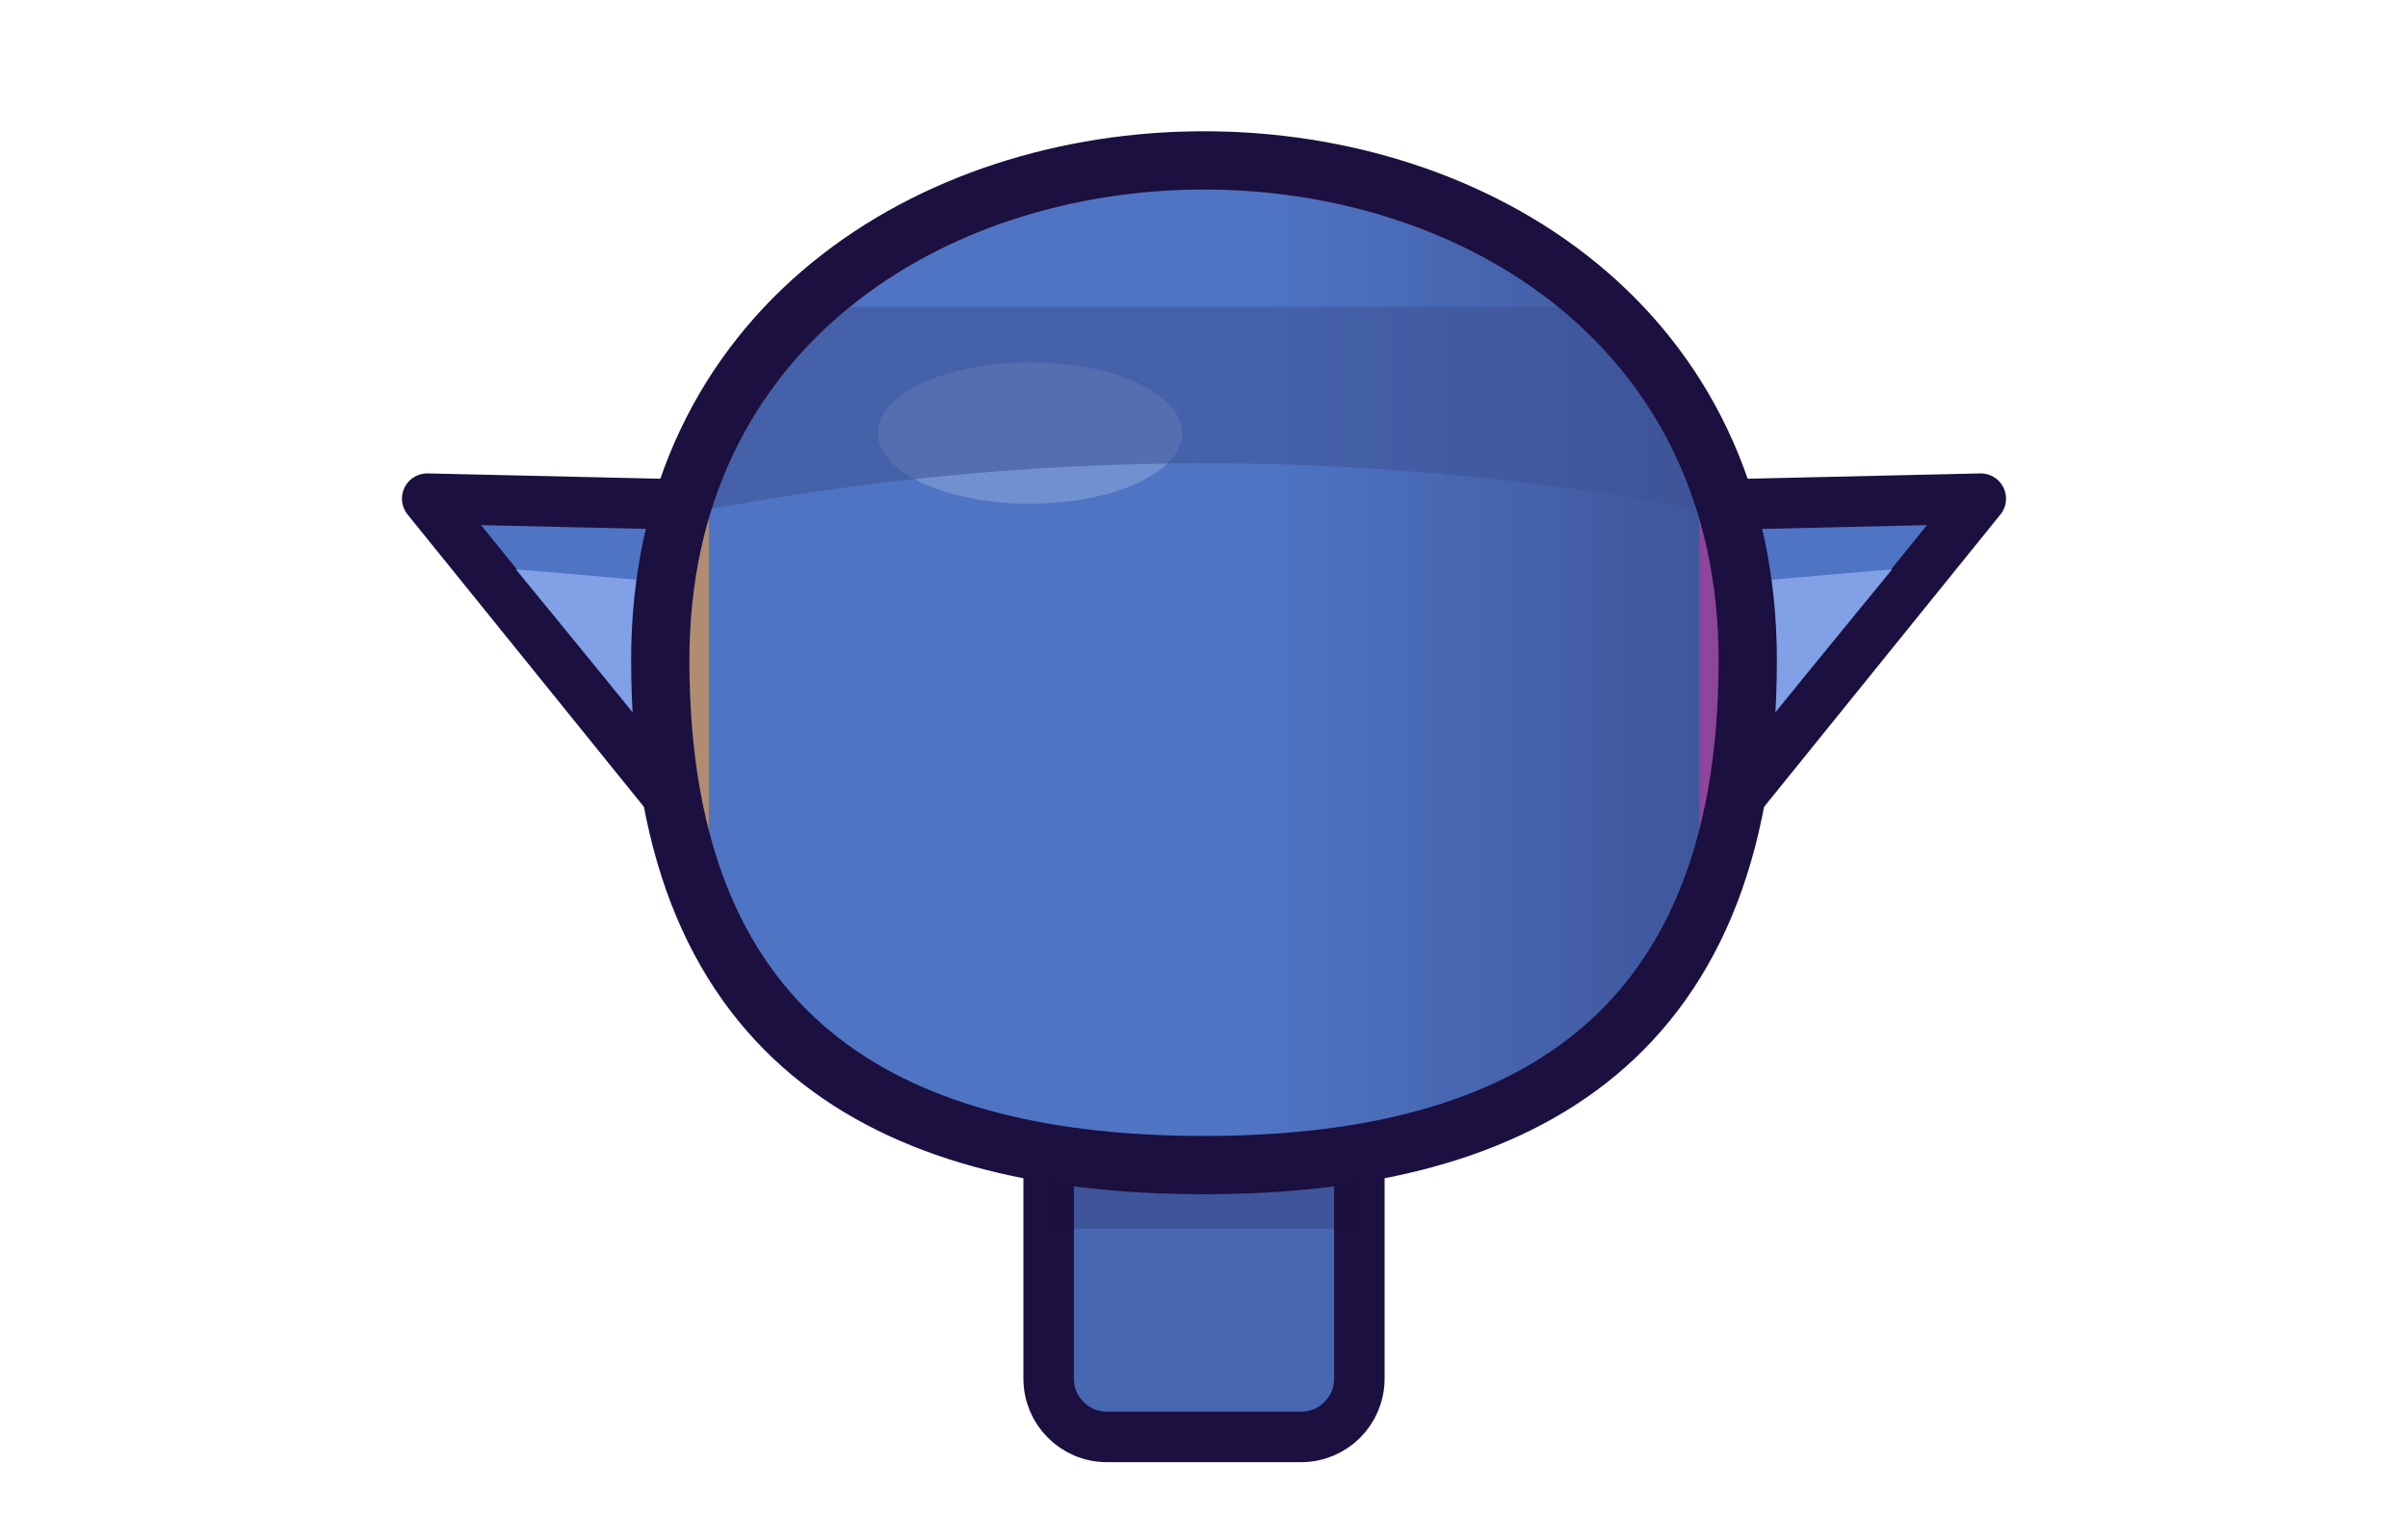
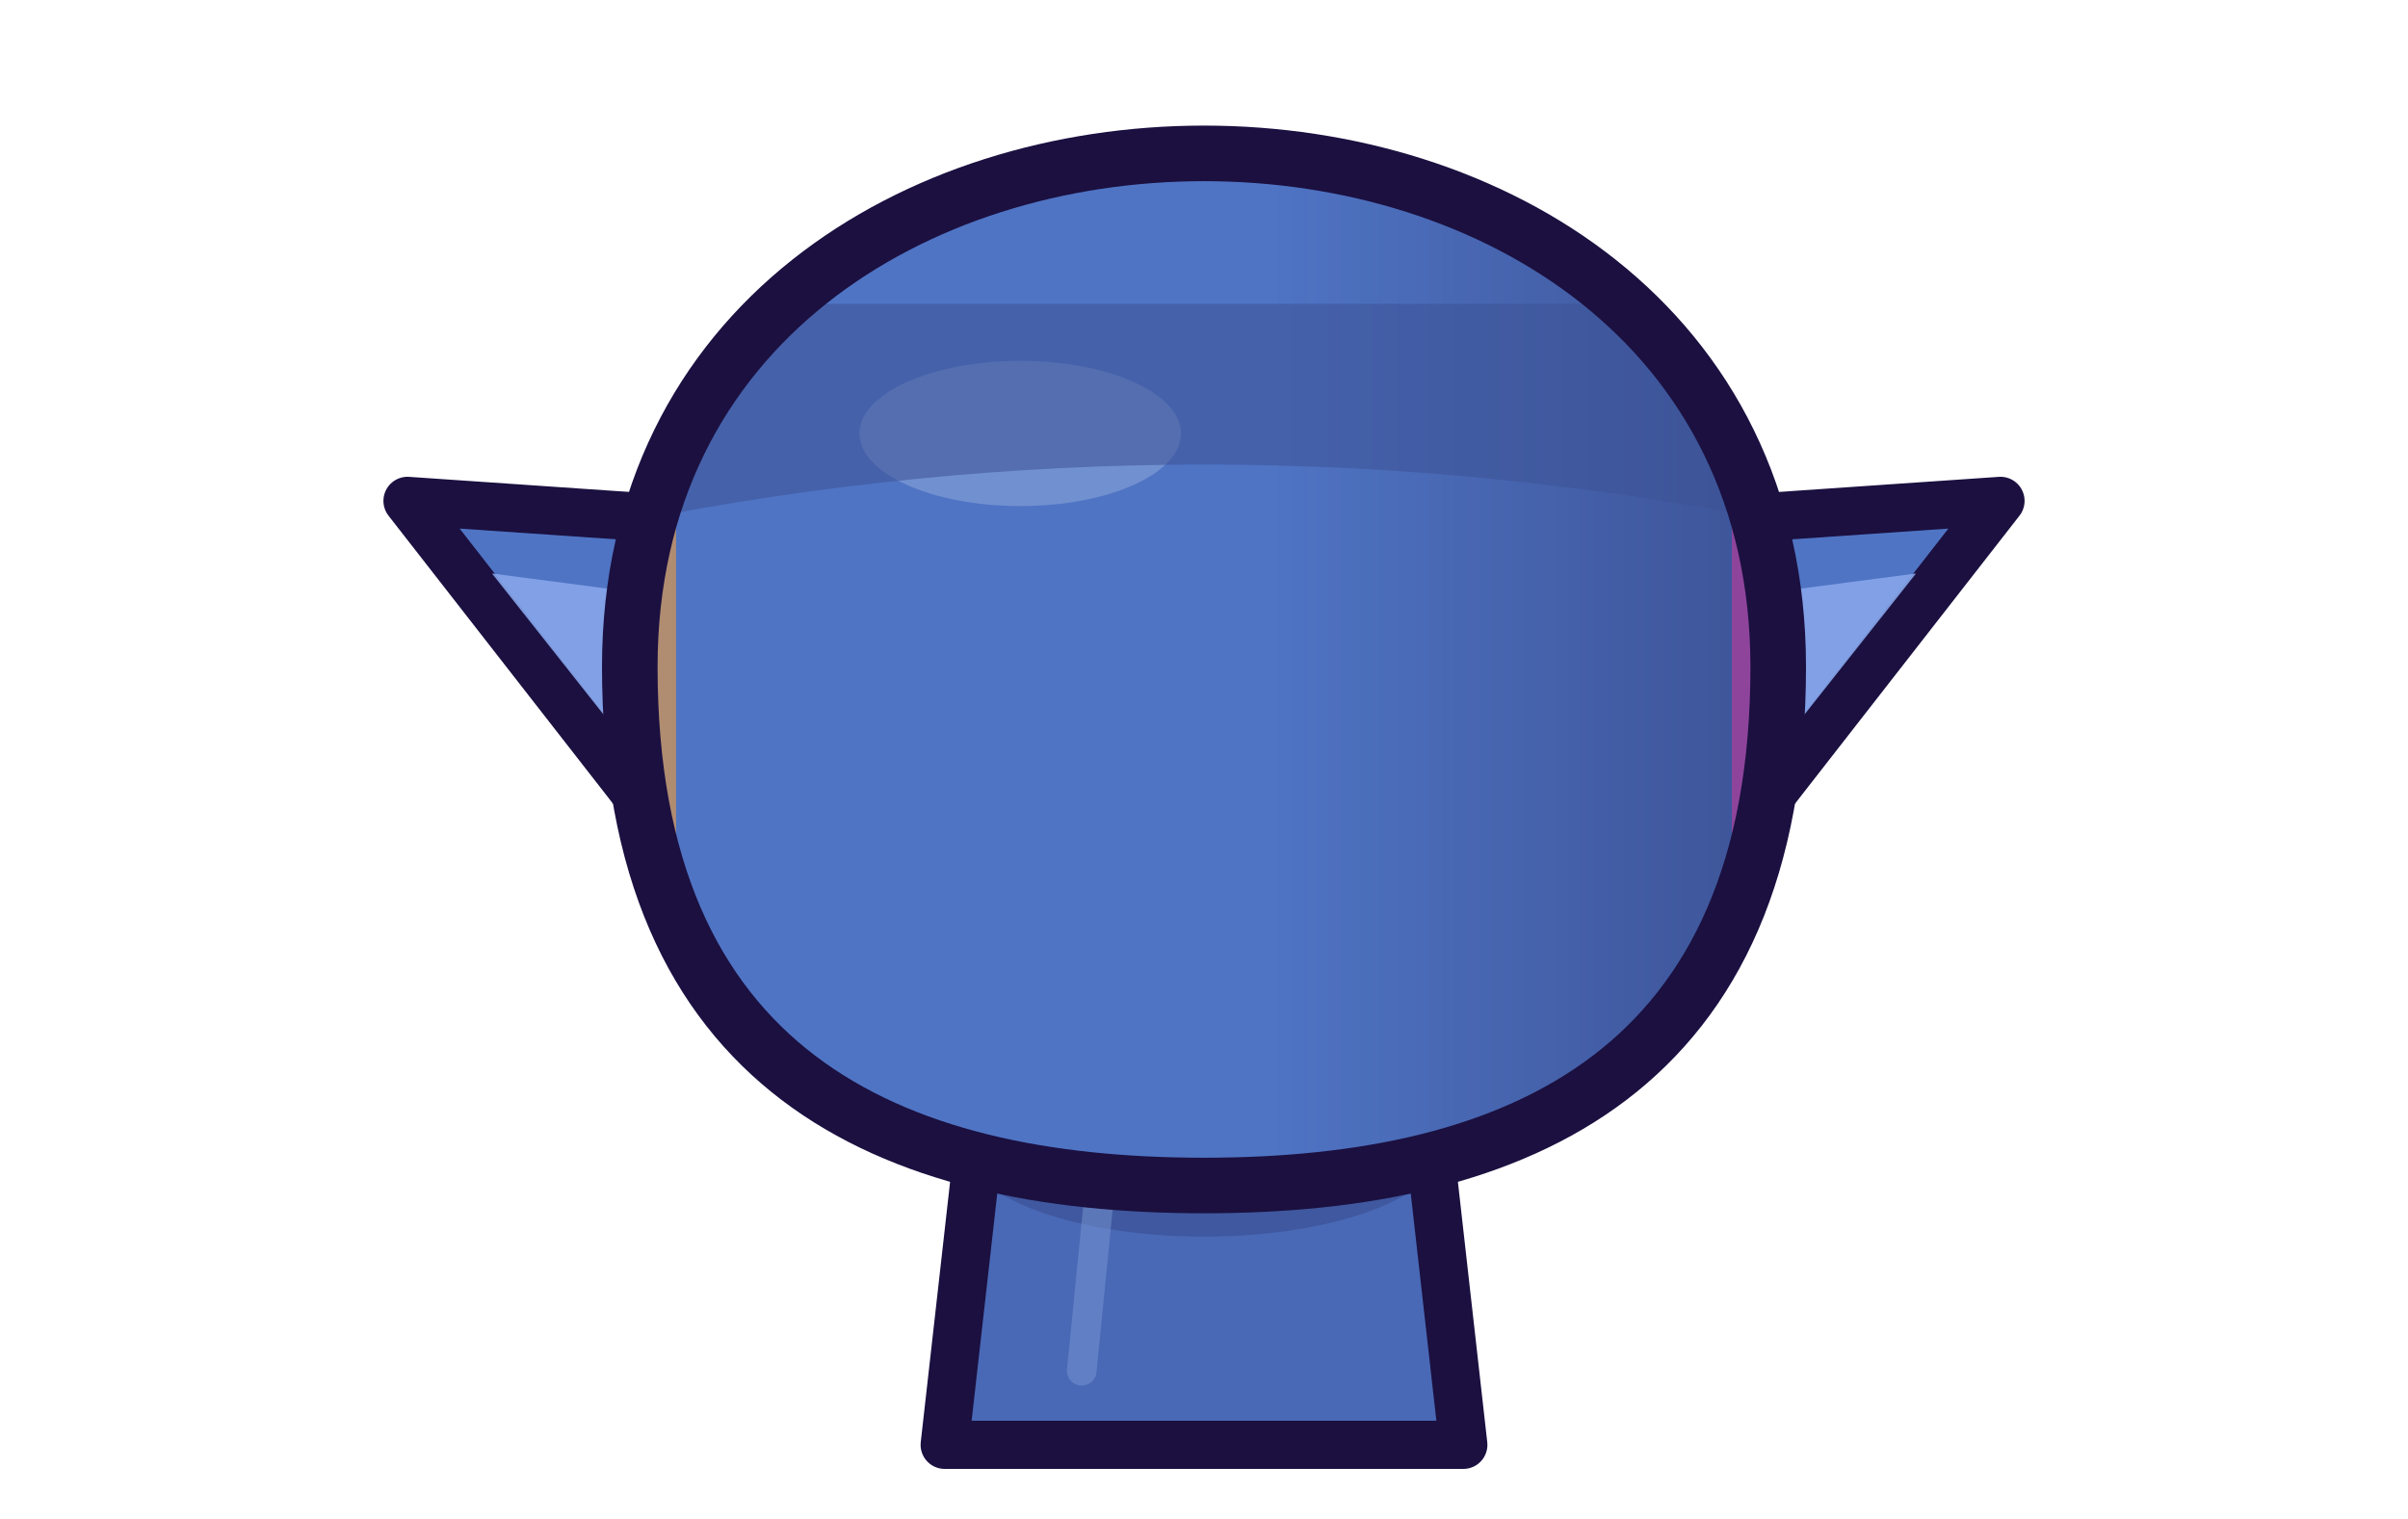
- <svg xmlns="http://www.w3.org/2000/svg" width="248" height="156" viewBox="-62 -244 124 78">
+ <svg xmlns="http://www.w3.org/2000/svg" width="260" height="164" viewBox="-65 -248 130 82">
  <defs>
    <clipPath id="hc">
-       <path d="M-28 -210 C-28 -244.32 28 -244.32 28 -210 C28 -189.72 15.4 -184 0 -184 C-15.4 -184 -28 -189.72 -28 -210 Z" />
+       <path d="M-31 -212 C-31 -248.96 31 -248.96 31 -212 C31 -190.16 17.05 -184 0 -184 C-17.05 -184 -31 -190.16 -31 -212 Z" />
    </clipPath>
    <linearGradient id="shd" x1="0" y1="0" x2="1" y2="0">
      <stop offset="0" stop-color="#150a33" stop-opacity="0" />
      <stop offset="0.55" stop-color="#150a33" stop-opacity="0" />
      <stop offset="1" stop-color="#150a33" stop-opacity="0.36" />
    </linearGradient>
  </defs>
-   <rect x="-8" y="-195.7" width="16" height="25.7" rx="3" fill="#4867b3" stroke="#1b1040" stroke-width="2.6" stroke-linejoin="round" />
-   <rect x="-8" y="-189.72" width="16" height="9" fill="#150a33" fill-opacity="0.18" />
-   <polygon points="-26,-218 -40,-218.32 -26,-201" fill="#4f74c4" stroke="#1b1040" stroke-width="2.6" stroke-linejoin="round" />
-   <polygon points="-27.5,-214 -35.44,-214.68 -27.5,-205" fill="#86a6ea" fill-opacity="0.9" />
-   <polygon points="26,-218 40,-218.32 26,-201" fill="#4f74c4" stroke="#1b1040" stroke-width="2.6" stroke-linejoin="round" />
-   <polygon points="27.5,-214 35.44,-214.68 27.5,-205" fill="#86a6ea" fill-opacity="0.9" />
-   <path d="M-28 -210 C-28 -244.32 28 -244.32 28 -210 C28 -189.72 15.4 -184 0 -184 C-15.4 -184 -28 -189.72 -28 -210 Z" fill="#4f74c4" />
+   <path d="M-11 -196.6 L11 -196.6 L14 -170 L-14 -170 Z" fill="#4969b6" stroke="#1b1040" stroke-width="2.6" stroke-linejoin="round" stroke-linecap="round" />
+   <ellipse cx="0" cy="-186.24" rx="13" ry="5" fill="#354483" fill-opacity="0.45" />
+   <line x1="-4.95" y1="-190.6" x2="-6.6" y2="-174" stroke="#7b97d3" stroke-width="1.6" stroke-linecap="round" stroke-opacity="0.5" />
+   <polygon points="-29,-220 -43,-220.96 -29,-203" fill="#4f74c4" stroke="#1b1040" stroke-width="2.6" stroke-linejoin="round" />
+   <polygon points="-30.5,-216 -38.44,-217.04 -30.5,-207" fill="#86a6ea" fill-opacity="0.9" />
+   <polygon points="29,-220 43,-220.96 29,-203" fill="#4f74c4" stroke="#1b1040" stroke-width="2.6" stroke-linejoin="round" />
+   <polygon points="30.5,-216 38.44,-217.04 30.5,-207" fill="#86a6ea" fill-opacity="0.9" />
+   <path d="M-31 -212 C-31 -248.96 31 -248.96 31 -212 C31 -190.16 17.05 -184 0 -184 C-17.05 -184 -31 -190.16 -31 -212 Z" fill="#4f74c4" />
  <g clip-path="url(#hc)">
-     <rect x="-32" y="-243.8" width="64" height="65" fill="url(#shd)" />
-     <rect x="-30" y="-243.8" width="4.5" height="65" fill="#ffa02e" fill-opacity="0.55" />
-     <rect x="25.5" y="-243.8" width="4.5" height="65" fill="#ff2f9d" fill-opacity="0.42" />
-     <ellipse cx="-8.96" cy="-221.7" rx="7.84" ry="3.64" fill="#95acdc" fill-opacity="0.5" />
-     <path d="M-28 -217.28 Q0 -223 28 -217.28 L28 -228.2 L-28 -228.2 Z" fill="#3c5296" fill-opacity="0.55" />
+     <rect x="-35" y="-248.4" width="70" height="70" fill="url(#shd)" />
+     <rect x="-33" y="-248.4" width="4.5" height="70" fill="#ffa02e" fill-opacity="0.55" />
+     <rect x="28.5" y="-248.4" width="4.5" height="70" fill="#ff2f9d" fill-opacity="0.42" />
+     <ellipse cx="-9.92" cy="-224.6" rx="8.68" ry="3.92" fill="#95acdc" fill-opacity="0.5" />
+     <path d="M-31 -219.84 Q0 -226 31 -219.84 L31 -231.6 L-31 -231.6 Z" fill="#3c5296" fill-opacity="0.55" />
  </g>
-   <path d="M-28 -210 C-28 -244.32 28 -244.32 28 -210 C28 -189.72 15.4 -184 0 -184 C-15.4 -184 -28 -189.72 -28 -210 Z" fill="none" stroke="#1b1040" stroke-width="3" stroke-linejoin="round" stroke-linecap="round" />
+   <path d="M-31 -212 C-31 -248.96 31 -248.96 31 -212 C31 -190.16 17.05 -184 0 -184 C-17.05 -184 -31 -190.16 -31 -212 Z" fill="none" stroke="#1b1040" stroke-width="3" stroke-linejoin="round" stroke-linecap="round" />
</svg>
